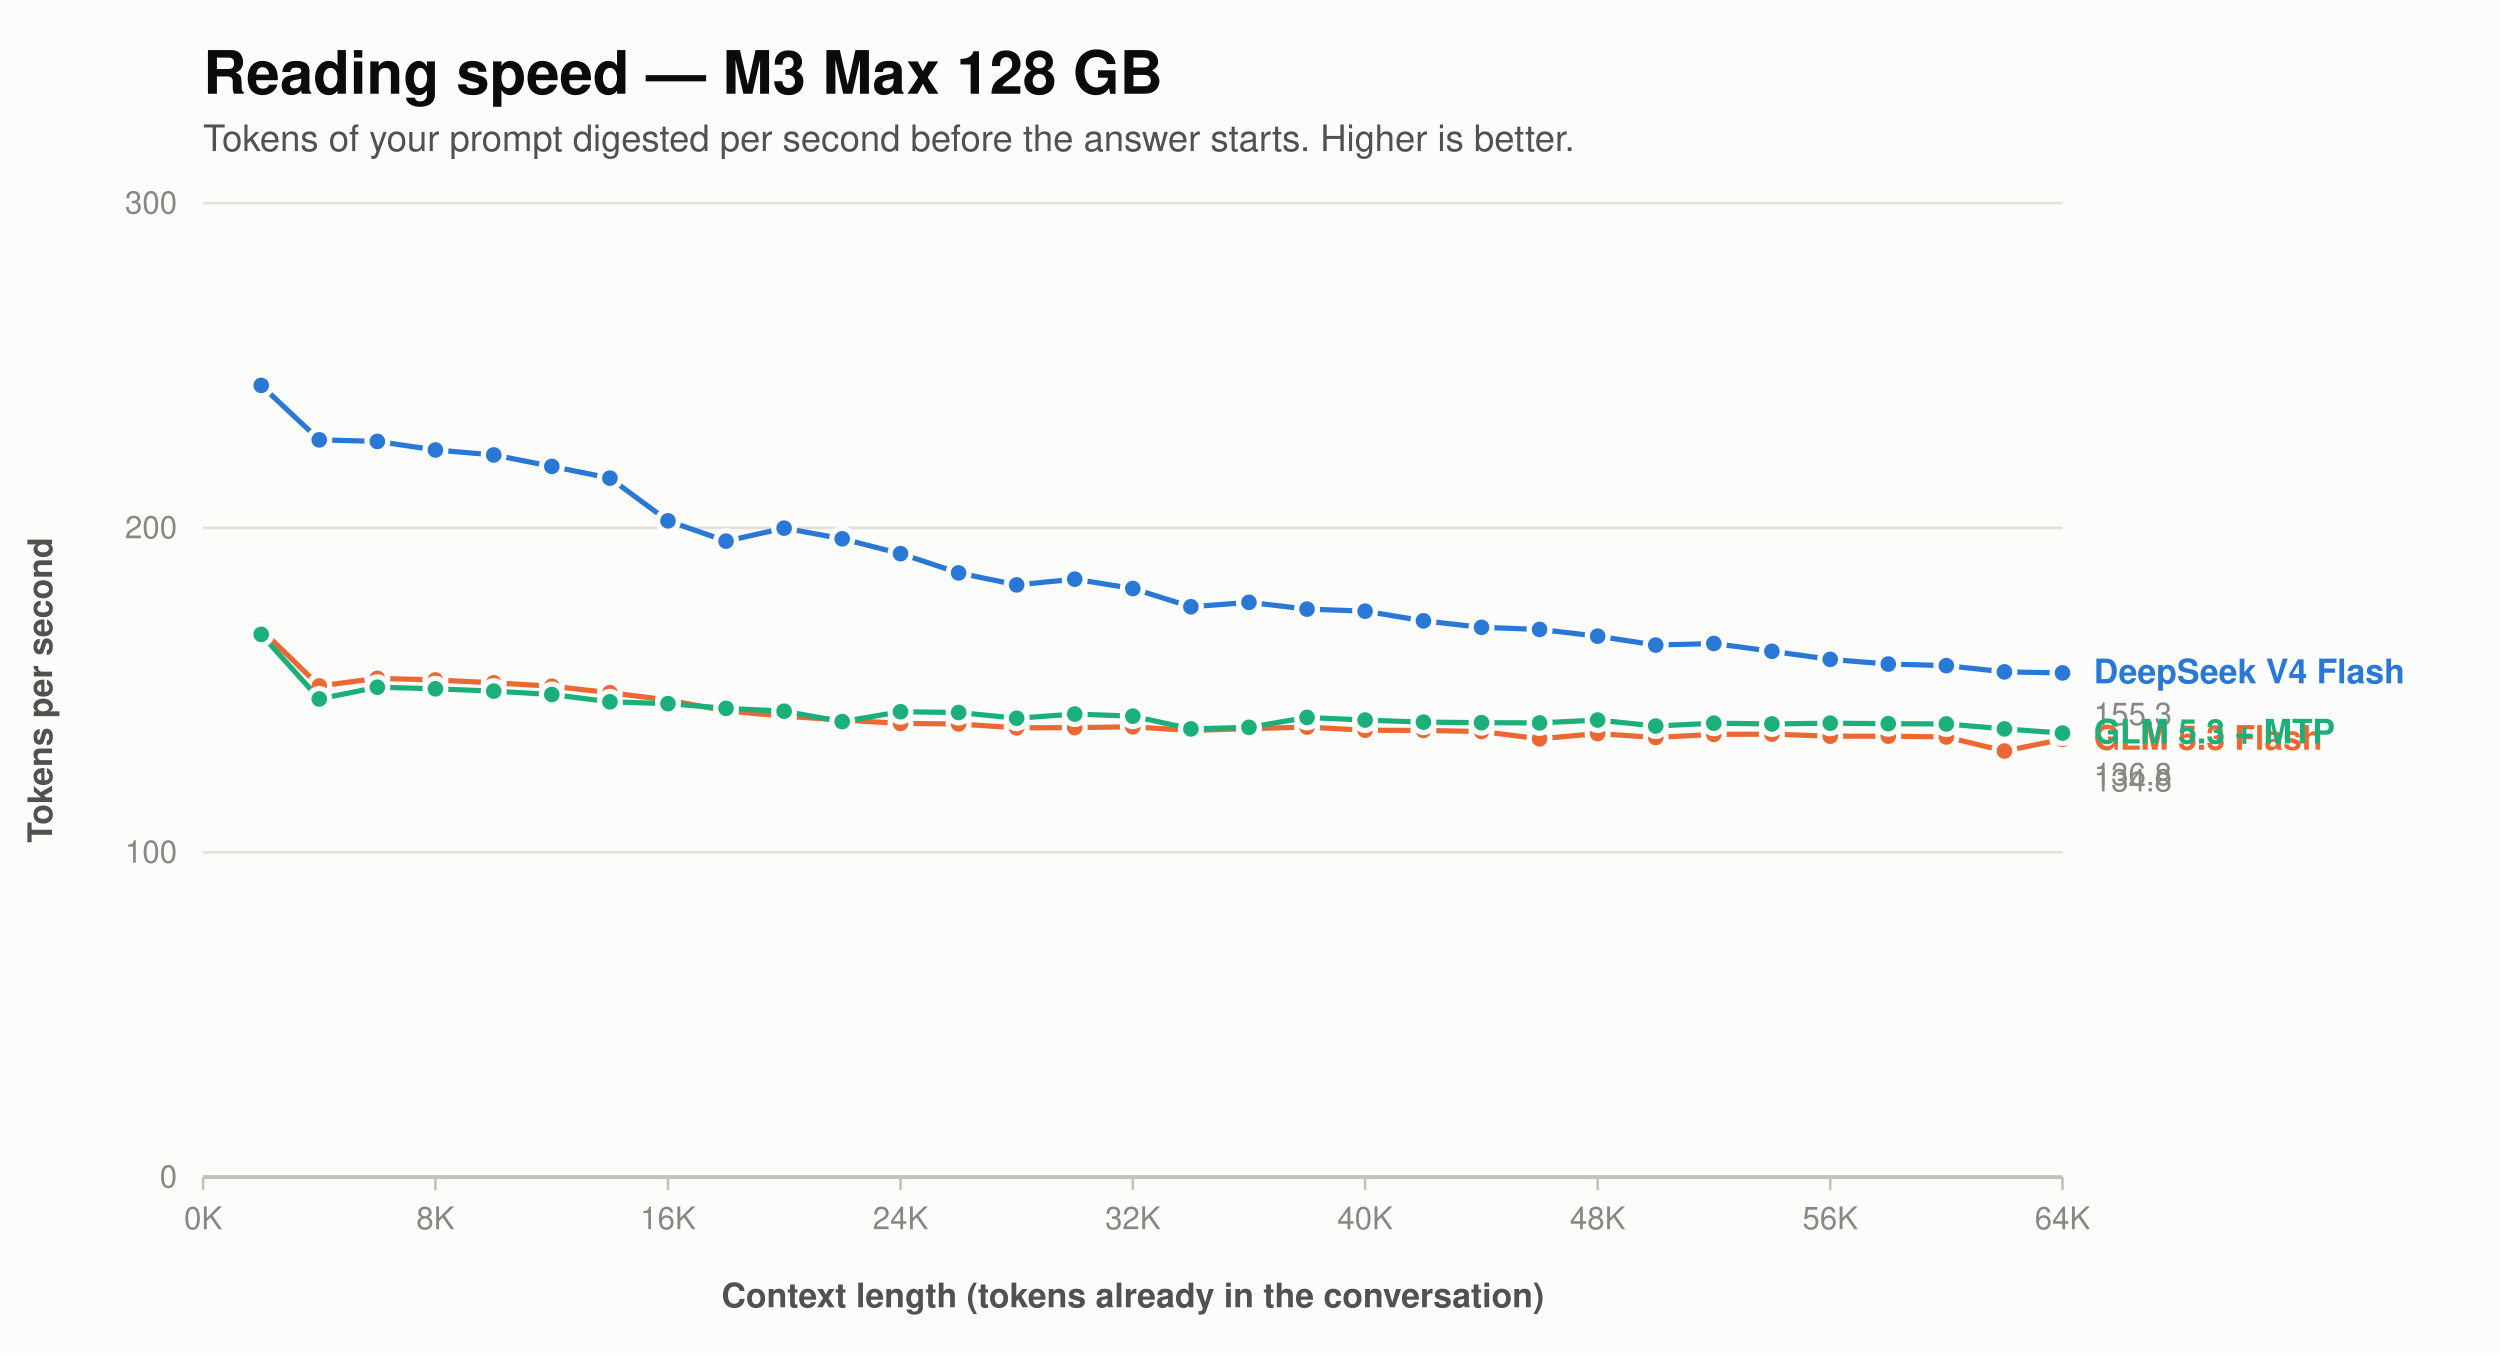
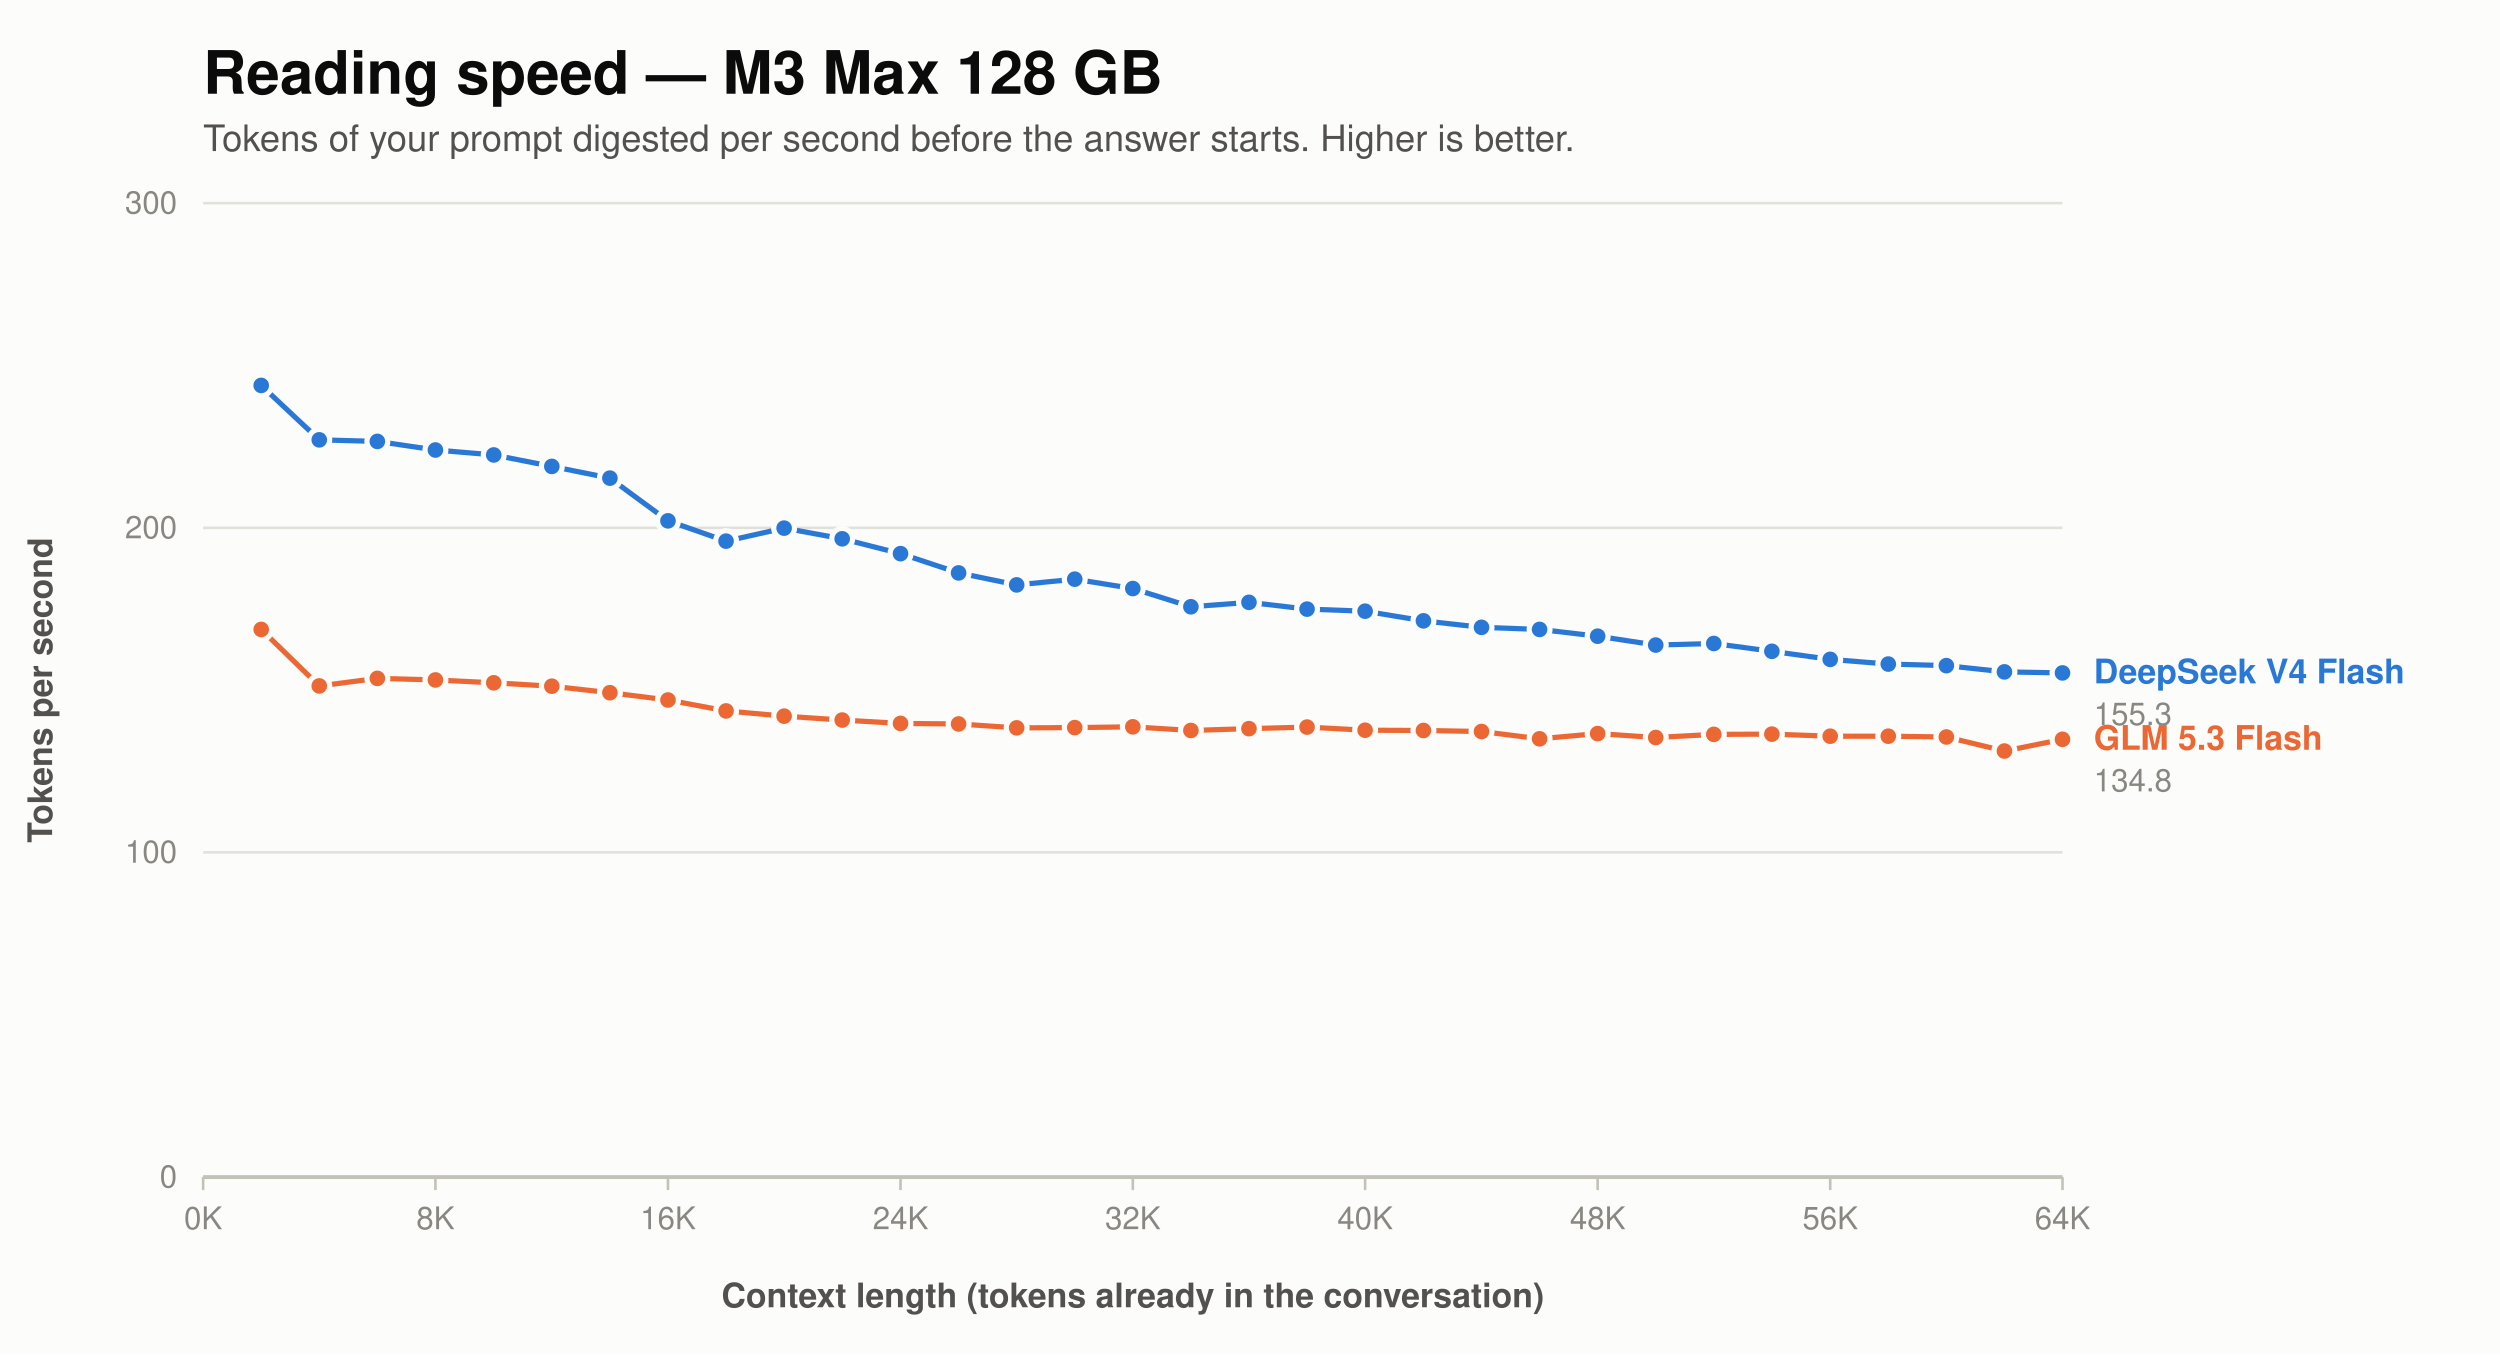
<svg xmlns="http://www.w3.org/2000/svg" width="960" height="520" viewBox="0 0 960 520" role="img" aria-label="Reading speed — M3 Max 128 GB">
  <style>
text{font-family:-apple-system,BlinkMacSystemFont,'Segoe UI',Helvetica,Arial,sans-serif}
.title{font-size:23px;font-weight:700;fill:#0b0b0b}
.sub{font-size:14px;fill:#52514e}
.axlab{font-size:13px;font-weight:600;fill:#52514e}
.tick{font-size:12px;fill:#898781}
.slab{font-size:13px;font-weight:700}
</style>
  <rect width="960" height="520" fill="#fcfcfb" />
  <text class="title" x="78" y="36">Reading speed — M3 Max 128 GB</text>
  <text class="sub" x="78" y="58">Tokens of your prompt digested per second before the answer starts. Higher is better.</text>
  <line x1="78" y1="452.0" x2="792" y2="452.0" stroke="#e1e0d9" stroke-width="1" />
  <text class="tick" x="68" y="456.0" text-anchor="end">0</text>
  <line x1="78" y1="327.3" x2="792" y2="327.3" stroke="#e1e0d9" stroke-width="1" />
  <text class="tick" x="68" y="331.3" text-anchor="end">100</text>
  <line x1="78" y1="202.7" x2="792" y2="202.7" stroke="#e1e0d9" stroke-width="1" />
  <text class="tick" x="68" y="206.7" text-anchor="end">200</text>
  <line x1="78" y1="78.0" x2="792" y2="78.0" stroke="#e1e0d9" stroke-width="1" />
  <text class="tick" x="68" y="82.0" text-anchor="end">300</text>
  <line x1="78.0" y1="452" x2="78.0" y2="457" stroke="#c3c2b7" stroke-width="1" />
  <text class="tick" x="78.0" y="472" text-anchor="middle">0K</text>
  <line x1="167.2" y1="452" x2="167.2" y2="457" stroke="#c3c2b7" stroke-width="1" />
  <text class="tick" x="167.2" y="472" text-anchor="middle">8K</text>
  <line x1="256.5" y1="452" x2="256.5" y2="457" stroke="#c3c2b7" stroke-width="1" />
  <text class="tick" x="256.5" y="472" text-anchor="middle">16K</text>
  <line x1="345.8" y1="452" x2="345.8" y2="457" stroke="#c3c2b7" stroke-width="1" />
  <text class="tick" x="345.8" y="472" text-anchor="middle">24K</text>
  <line x1="435.0" y1="452" x2="435.0" y2="457" stroke="#c3c2b7" stroke-width="1" />
  <text class="tick" x="435.0" y="472" text-anchor="middle">32K</text>
  <line x1="524.2" y1="452" x2="524.2" y2="457" stroke="#c3c2b7" stroke-width="1" />
  <text class="tick" x="524.2" y="472" text-anchor="middle">40K</text>
  <line x1="613.5" y1="452" x2="613.5" y2="457" stroke="#c3c2b7" stroke-width="1" />
  <text class="tick" x="613.5" y="472" text-anchor="middle">48K</text>
  <line x1="702.8" y1="452" x2="702.8" y2="457" stroke="#c3c2b7" stroke-width="1" />
  <text class="tick" x="702.8" y="472" text-anchor="middle">56K</text>
  <line x1="792.0" y1="452" x2="792.0" y2="457" stroke="#c3c2b7" stroke-width="1" />
  <text class="tick" x="792.0" y="472" text-anchor="middle">64K</text>
  <line x1="78" y1="452" x2="792" y2="452" stroke="#c3c2b7" stroke-width="1.5" />
  <text class="axlab" x="435" y="502" text-anchor="middle">Context length (tokens already in the conversation)</text>
  <text class="axlab" transform="translate(20,265) rotate(-90)" text-anchor="middle">Tokens per second</text>
  <path d="M100.3,148.0 L122.6,168.9 L144.9,169.5 L167.2,172.8 L189.6,174.7 L211.9,179.1 L234.2,183.6 L256.5,200.0 L278.8,207.8 L301.1,202.8 L323.4,206.9 L345.8,212.6 L368.1,220.0 L390.4,224.6 L412.7,222.4 L435.0,226.0 L457.3,233.0 L479.6,231.3 L501.9,233.9 L524.2,234.7 L546.6,238.4 L568.9,240.9 L591.2,241.7 L613.5,244.3 L635.8,247.7 L658.1,247.1 L680.4,250.1 L702.8,253.2 L725.1,255.0 L747.4,255.6 L769.7,258.0 L792.0,258.4" fill="none" stroke="#2a78d6" stroke-width="2" stroke-linejoin="round" stroke-linecap="round" />
  <circle cx="100.3" cy="148.0" r="4" fill="#2a78d6" stroke="#fcfcfb" stroke-width="2" />
  <circle cx="122.6" cy="168.9" r="4" fill="#2a78d6" stroke="#fcfcfb" stroke-width="2" />
  <circle cx="144.9" cy="169.5" r="4" fill="#2a78d6" stroke="#fcfcfb" stroke-width="2" />
  <circle cx="167.2" cy="172.8" r="4" fill="#2a78d6" stroke="#fcfcfb" stroke-width="2" />
  <circle cx="189.6" cy="174.7" r="4" fill="#2a78d6" stroke="#fcfcfb" stroke-width="2" />
  <circle cx="211.9" cy="179.1" r="4" fill="#2a78d6" stroke="#fcfcfb" stroke-width="2" />
  <circle cx="234.2" cy="183.6" r="4" fill="#2a78d6" stroke="#fcfcfb" stroke-width="2" />
  <circle cx="256.5" cy="200.0" r="4" fill="#2a78d6" stroke="#fcfcfb" stroke-width="2" />
  <circle cx="278.8" cy="207.8" r="4" fill="#2a78d6" stroke="#fcfcfb" stroke-width="2" />
  <circle cx="301.1" cy="202.8" r="4" fill="#2a78d6" stroke="#fcfcfb" stroke-width="2" />
  <circle cx="323.4" cy="206.9" r="4" fill="#2a78d6" stroke="#fcfcfb" stroke-width="2" />
  <circle cx="345.8" cy="212.6" r="4" fill="#2a78d6" stroke="#fcfcfb" stroke-width="2" />
  <circle cx="368.1" cy="220.0" r="4" fill="#2a78d6" stroke="#fcfcfb" stroke-width="2" />
  <circle cx="390.4" cy="224.6" r="4" fill="#2a78d6" stroke="#fcfcfb" stroke-width="2" />
  <circle cx="412.7" cy="222.4" r="4" fill="#2a78d6" stroke="#fcfcfb" stroke-width="2" />
  <circle cx="435.0" cy="226.0" r="4" fill="#2a78d6" stroke="#fcfcfb" stroke-width="2" />
  <circle cx="457.3" cy="233.0" r="4" fill="#2a78d6" stroke="#fcfcfb" stroke-width="2" />
  <circle cx="479.6" cy="231.3" r="4" fill="#2a78d6" stroke="#fcfcfb" stroke-width="2" />
  <circle cx="501.9" cy="233.9" r="4" fill="#2a78d6" stroke="#fcfcfb" stroke-width="2" />
  <circle cx="524.2" cy="234.7" r="4" fill="#2a78d6" stroke="#fcfcfb" stroke-width="2" />
  <circle cx="546.6" cy="238.4" r="4" fill="#2a78d6" stroke="#fcfcfb" stroke-width="2" />
  <circle cx="568.9" cy="240.9" r="4" fill="#2a78d6" stroke="#fcfcfb" stroke-width="2" />
  <circle cx="591.2" cy="241.7" r="4" fill="#2a78d6" stroke="#fcfcfb" stroke-width="2" />
  <circle cx="613.5" cy="244.3" r="4" fill="#2a78d6" stroke="#fcfcfb" stroke-width="2" />
  <circle cx="635.8" cy="247.7" r="4" fill="#2a78d6" stroke="#fcfcfb" stroke-width="2" />
  <circle cx="658.1" cy="247.1" r="4" fill="#2a78d6" stroke="#fcfcfb" stroke-width="2" />
  <circle cx="680.4" cy="250.1" r="4" fill="#2a78d6" stroke="#fcfcfb" stroke-width="2" />
  <circle cx="702.8" cy="253.2" r="4" fill="#2a78d6" stroke="#fcfcfb" stroke-width="2" />
  <circle cx="725.1" cy="255.0" r="4" fill="#2a78d6" stroke="#fcfcfb" stroke-width="2" />
  <circle cx="747.4" cy="255.6" r="4" fill="#2a78d6" stroke="#fcfcfb" stroke-width="2" />
  <circle cx="769.7" cy="258.0" r="4" fill="#2a78d6" stroke="#fcfcfb" stroke-width="2" />
  <circle cx="792.0" cy="258.4" r="4" fill="#2a78d6" stroke="#fcfcfb" stroke-width="2" />
  <text class="slab" x="804.0" y="262.4" fill="#2a78d6">DeepSeek V4 Flash</text>
  <text class="tick" x="804.0" y="278.4">155.3</text>
  <path d="M100.3,241.7 L122.6,263.4 L144.9,260.5 L167.2,261.1 L189.6,262.2 L211.9,263.5 L234.2,266.0 L256.5,268.8 L278.8,273.0 L301.1,275.0 L323.4,276.5 L345.8,277.8 L368.1,278.0 L390.4,279.5 L412.7,279.4 L435.0,279.1 L457.3,280.5 L479.6,279.8 L501.9,279.2 L524.2,280.4 L546.6,280.5 L568.9,280.9 L591.2,283.7 L613.5,281.7 L635.8,283.2 L658.1,282.0 L680.4,281.9 L702.8,282.7 L725.1,282.7 L747.4,283.0 L769.7,288.4 L792.0,283.9" fill="none" stroke="#eb6834" stroke-width="2" stroke-linejoin="round" stroke-linecap="round" />
  <circle cx="100.3" cy="241.7" r="4" fill="#eb6834" stroke="#fcfcfb" stroke-width="2" />
  <circle cx="122.6" cy="263.4" r="4" fill="#eb6834" stroke="#fcfcfb" stroke-width="2" />
  <circle cx="144.9" cy="260.5" r="4" fill="#eb6834" stroke="#fcfcfb" stroke-width="2" />
  <circle cx="167.2" cy="261.1" r="4" fill="#eb6834" stroke="#fcfcfb" stroke-width="2" />
  <circle cx="189.6" cy="262.2" r="4" fill="#eb6834" stroke="#fcfcfb" stroke-width="2" />
  <circle cx="211.9" cy="263.5" r="4" fill="#eb6834" stroke="#fcfcfb" stroke-width="2" />
  <circle cx="234.2" cy="266.0" r="4" fill="#eb6834" stroke="#fcfcfb" stroke-width="2" />
  <circle cx="256.5" cy="268.8" r="4" fill="#eb6834" stroke="#fcfcfb" stroke-width="2" />
  <circle cx="278.8" cy="273.0" r="4" fill="#eb6834" stroke="#fcfcfb" stroke-width="2" />
  <circle cx="301.1" cy="275.0" r="4" fill="#eb6834" stroke="#fcfcfb" stroke-width="2" />
  <circle cx="323.4" cy="276.5" r="4" fill="#eb6834" stroke="#fcfcfb" stroke-width="2" />
  <circle cx="345.8" cy="277.8" r="4" fill="#eb6834" stroke="#fcfcfb" stroke-width="2" />
  <circle cx="368.1" cy="278.0" r="4" fill="#eb6834" stroke="#fcfcfb" stroke-width="2" />
  <circle cx="390.4" cy="279.5" r="4" fill="#eb6834" stroke="#fcfcfb" stroke-width="2" />
  <circle cx="412.7" cy="279.4" r="4" fill="#eb6834" stroke="#fcfcfb" stroke-width="2" />
  <circle cx="435.0" cy="279.1" r="4" fill="#eb6834" stroke="#fcfcfb" stroke-width="2" />
  <circle cx="457.3" cy="280.5" r="4" fill="#eb6834" stroke="#fcfcfb" stroke-width="2" />
  <circle cx="479.6" cy="279.8" r="4" fill="#eb6834" stroke="#fcfcfb" stroke-width="2" />
  <circle cx="501.9" cy="279.2" r="4" fill="#eb6834" stroke="#fcfcfb" stroke-width="2" />
  <circle cx="524.2" cy="280.4" r="4" fill="#eb6834" stroke="#fcfcfb" stroke-width="2" />
  <circle cx="546.6" cy="280.5" r="4" fill="#eb6834" stroke="#fcfcfb" stroke-width="2" />
  <circle cx="568.9" cy="280.9" r="4" fill="#eb6834" stroke="#fcfcfb" stroke-width="2" />
  <circle cx="591.2" cy="283.7" r="4" fill="#eb6834" stroke="#fcfcfb" stroke-width="2" />
  <circle cx="613.5" cy="281.7" r="4" fill="#eb6834" stroke="#fcfcfb" stroke-width="2" />
  <circle cx="635.8" cy="283.2" r="4" fill="#eb6834" stroke="#fcfcfb" stroke-width="2" />
  <circle cx="658.1" cy="282.0" r="4" fill="#eb6834" stroke="#fcfcfb" stroke-width="2" />
  <circle cx="680.4" cy="281.9" r="4" fill="#eb6834" stroke="#fcfcfb" stroke-width="2" />
  <circle cx="702.8" cy="282.7" r="4" fill="#eb6834" stroke="#fcfcfb" stroke-width="2" />
  <circle cx="725.1" cy="282.7" r="4" fill="#eb6834" stroke="#fcfcfb" stroke-width="2" />
  <circle cx="747.4" cy="283.0" r="4" fill="#eb6834" stroke="#fcfcfb" stroke-width="2" />
  <circle cx="769.7" cy="288.4" r="4" fill="#eb6834" stroke="#fcfcfb" stroke-width="2" />
  <circle cx="792.0" cy="283.9" r="4" fill="#eb6834" stroke="#fcfcfb" stroke-width="2" />
  <text class="slab" x="804.0" y="287.9" fill="#eb6834">GLM 5.3 Flash</text>
  <text class="tick" x="804.0" y="303.9">134.8</text>
-   <path d="M100.3,243.6 L122.6,268.4 L144.9,263.9 L167.2,264.5 L189.6,265.4 L211.9,266.7 L234.2,269.5 L256.5,270.2 L278.8,272.0 L301.1,273.1 L323.4,277.1 L345.8,273.3 L368.1,273.6 L390.4,275.8 L412.7,274.2 L435.0,275.0 L457.3,279.9 L479.6,279.3 L501.9,275.5 L524.2,276.5 L546.6,277.3 L568.9,277.5 L591.2,277.6 L613.5,276.5 L635.8,278.8 L658.1,277.7 L680.4,278.0 L702.8,277.7 L725.1,277.9 L747.4,278.0 L769.7,279.9 L792.0,281.5" fill="none" stroke="#1baf7a" stroke-width="2" stroke-linejoin="round" stroke-linecap="round" />
-   <circle cx="100.3" cy="243.6" r="4" fill="#1baf7a" stroke="#fcfcfb" stroke-width="2" />
-   <circle cx="122.6" cy="268.4" r="4" fill="#1baf7a" stroke="#fcfcfb" stroke-width="2" />
-   <circle cx="144.9" cy="263.9" r="4" fill="#1baf7a" stroke="#fcfcfb" stroke-width="2" />
-   <circle cx="167.2" cy="264.5" r="4" fill="#1baf7a" stroke="#fcfcfb" stroke-width="2" />
-   <circle cx="189.6" cy="265.4" r="4" fill="#1baf7a" stroke="#fcfcfb" stroke-width="2" />
-   <circle cx="211.9" cy="266.7" r="4" fill="#1baf7a" stroke="#fcfcfb" stroke-width="2" />
-   <circle cx="234.2" cy="269.5" r="4" fill="#1baf7a" stroke="#fcfcfb" stroke-width="2" />
-   <circle cx="256.5" cy="270.2" r="4" fill="#1baf7a" stroke="#fcfcfb" stroke-width="2" />
-   <circle cx="278.8" cy="272.0" r="4" fill="#1baf7a" stroke="#fcfcfb" stroke-width="2" />
-   <circle cx="301.1" cy="273.1" r="4" fill="#1baf7a" stroke="#fcfcfb" stroke-width="2" />
-   <circle cx="323.4" cy="277.1" r="4" fill="#1baf7a" stroke="#fcfcfb" stroke-width="2" />
-   <circle cx="345.8" cy="273.3" r="4" fill="#1baf7a" stroke="#fcfcfb" stroke-width="2" />
-   <circle cx="368.1" cy="273.6" r="4" fill="#1baf7a" stroke="#fcfcfb" stroke-width="2" />
-   <circle cx="390.4" cy="275.8" r="4" fill="#1baf7a" stroke="#fcfcfb" stroke-width="2" />
-   <circle cx="412.7" cy="274.2" r="4" fill="#1baf7a" stroke="#fcfcfb" stroke-width="2" />
-   <circle cx="435.0" cy="275.0" r="4" fill="#1baf7a" stroke="#fcfcfb" stroke-width="2" />
-   <circle cx="457.3" cy="279.9" r="4" fill="#1baf7a" stroke="#fcfcfb" stroke-width="2" />
-   <circle cx="479.6" cy="279.3" r="4" fill="#1baf7a" stroke="#fcfcfb" stroke-width="2" />
-   <circle cx="501.9" cy="275.5" r="4" fill="#1baf7a" stroke="#fcfcfb" stroke-width="2" />
-   <circle cx="524.2" cy="276.5" r="4" fill="#1baf7a" stroke="#fcfcfb" stroke-width="2" />
-   <circle cx="546.6" cy="277.3" r="4" fill="#1baf7a" stroke="#fcfcfb" stroke-width="2" />
-   <circle cx="568.9" cy="277.5" r="4" fill="#1baf7a" stroke="#fcfcfb" stroke-width="2" />
-   <circle cx="591.2" cy="277.6" r="4" fill="#1baf7a" stroke="#fcfcfb" stroke-width="2" />
-   <circle cx="613.5" cy="276.5" r="4" fill="#1baf7a" stroke="#fcfcfb" stroke-width="2" />
-   <circle cx="635.8" cy="278.8" r="4" fill="#1baf7a" stroke="#fcfcfb" stroke-width="2" />
-   <circle cx="658.1" cy="277.7" r="4" fill="#1baf7a" stroke="#fcfcfb" stroke-width="2" />
-   <circle cx="680.4" cy="278.0" r="4" fill="#1baf7a" stroke="#fcfcfb" stroke-width="2" />
-   <circle cx="702.8" cy="277.7" r="4" fill="#1baf7a" stroke="#fcfcfb" stroke-width="2" />
-   <circle cx="725.1" cy="277.9" r="4" fill="#1baf7a" stroke="#fcfcfb" stroke-width="2" />
-   <circle cx="747.4" cy="278.0" r="4" fill="#1baf7a" stroke="#fcfcfb" stroke-width="2" />
-   <circle cx="769.7" cy="279.9" r="4" fill="#1baf7a" stroke="#fcfcfb" stroke-width="2" />
-   <circle cx="792.0" cy="281.5" r="4" fill="#1baf7a" stroke="#fcfcfb" stroke-width="2" />
-   <text class="slab" x="804.0" y="285.5" fill="#1baf7a">GLM 5.3 + MTP</text>
-   <text class="tick" x="804.0" y="301.5">136.8</text>
</svg>
